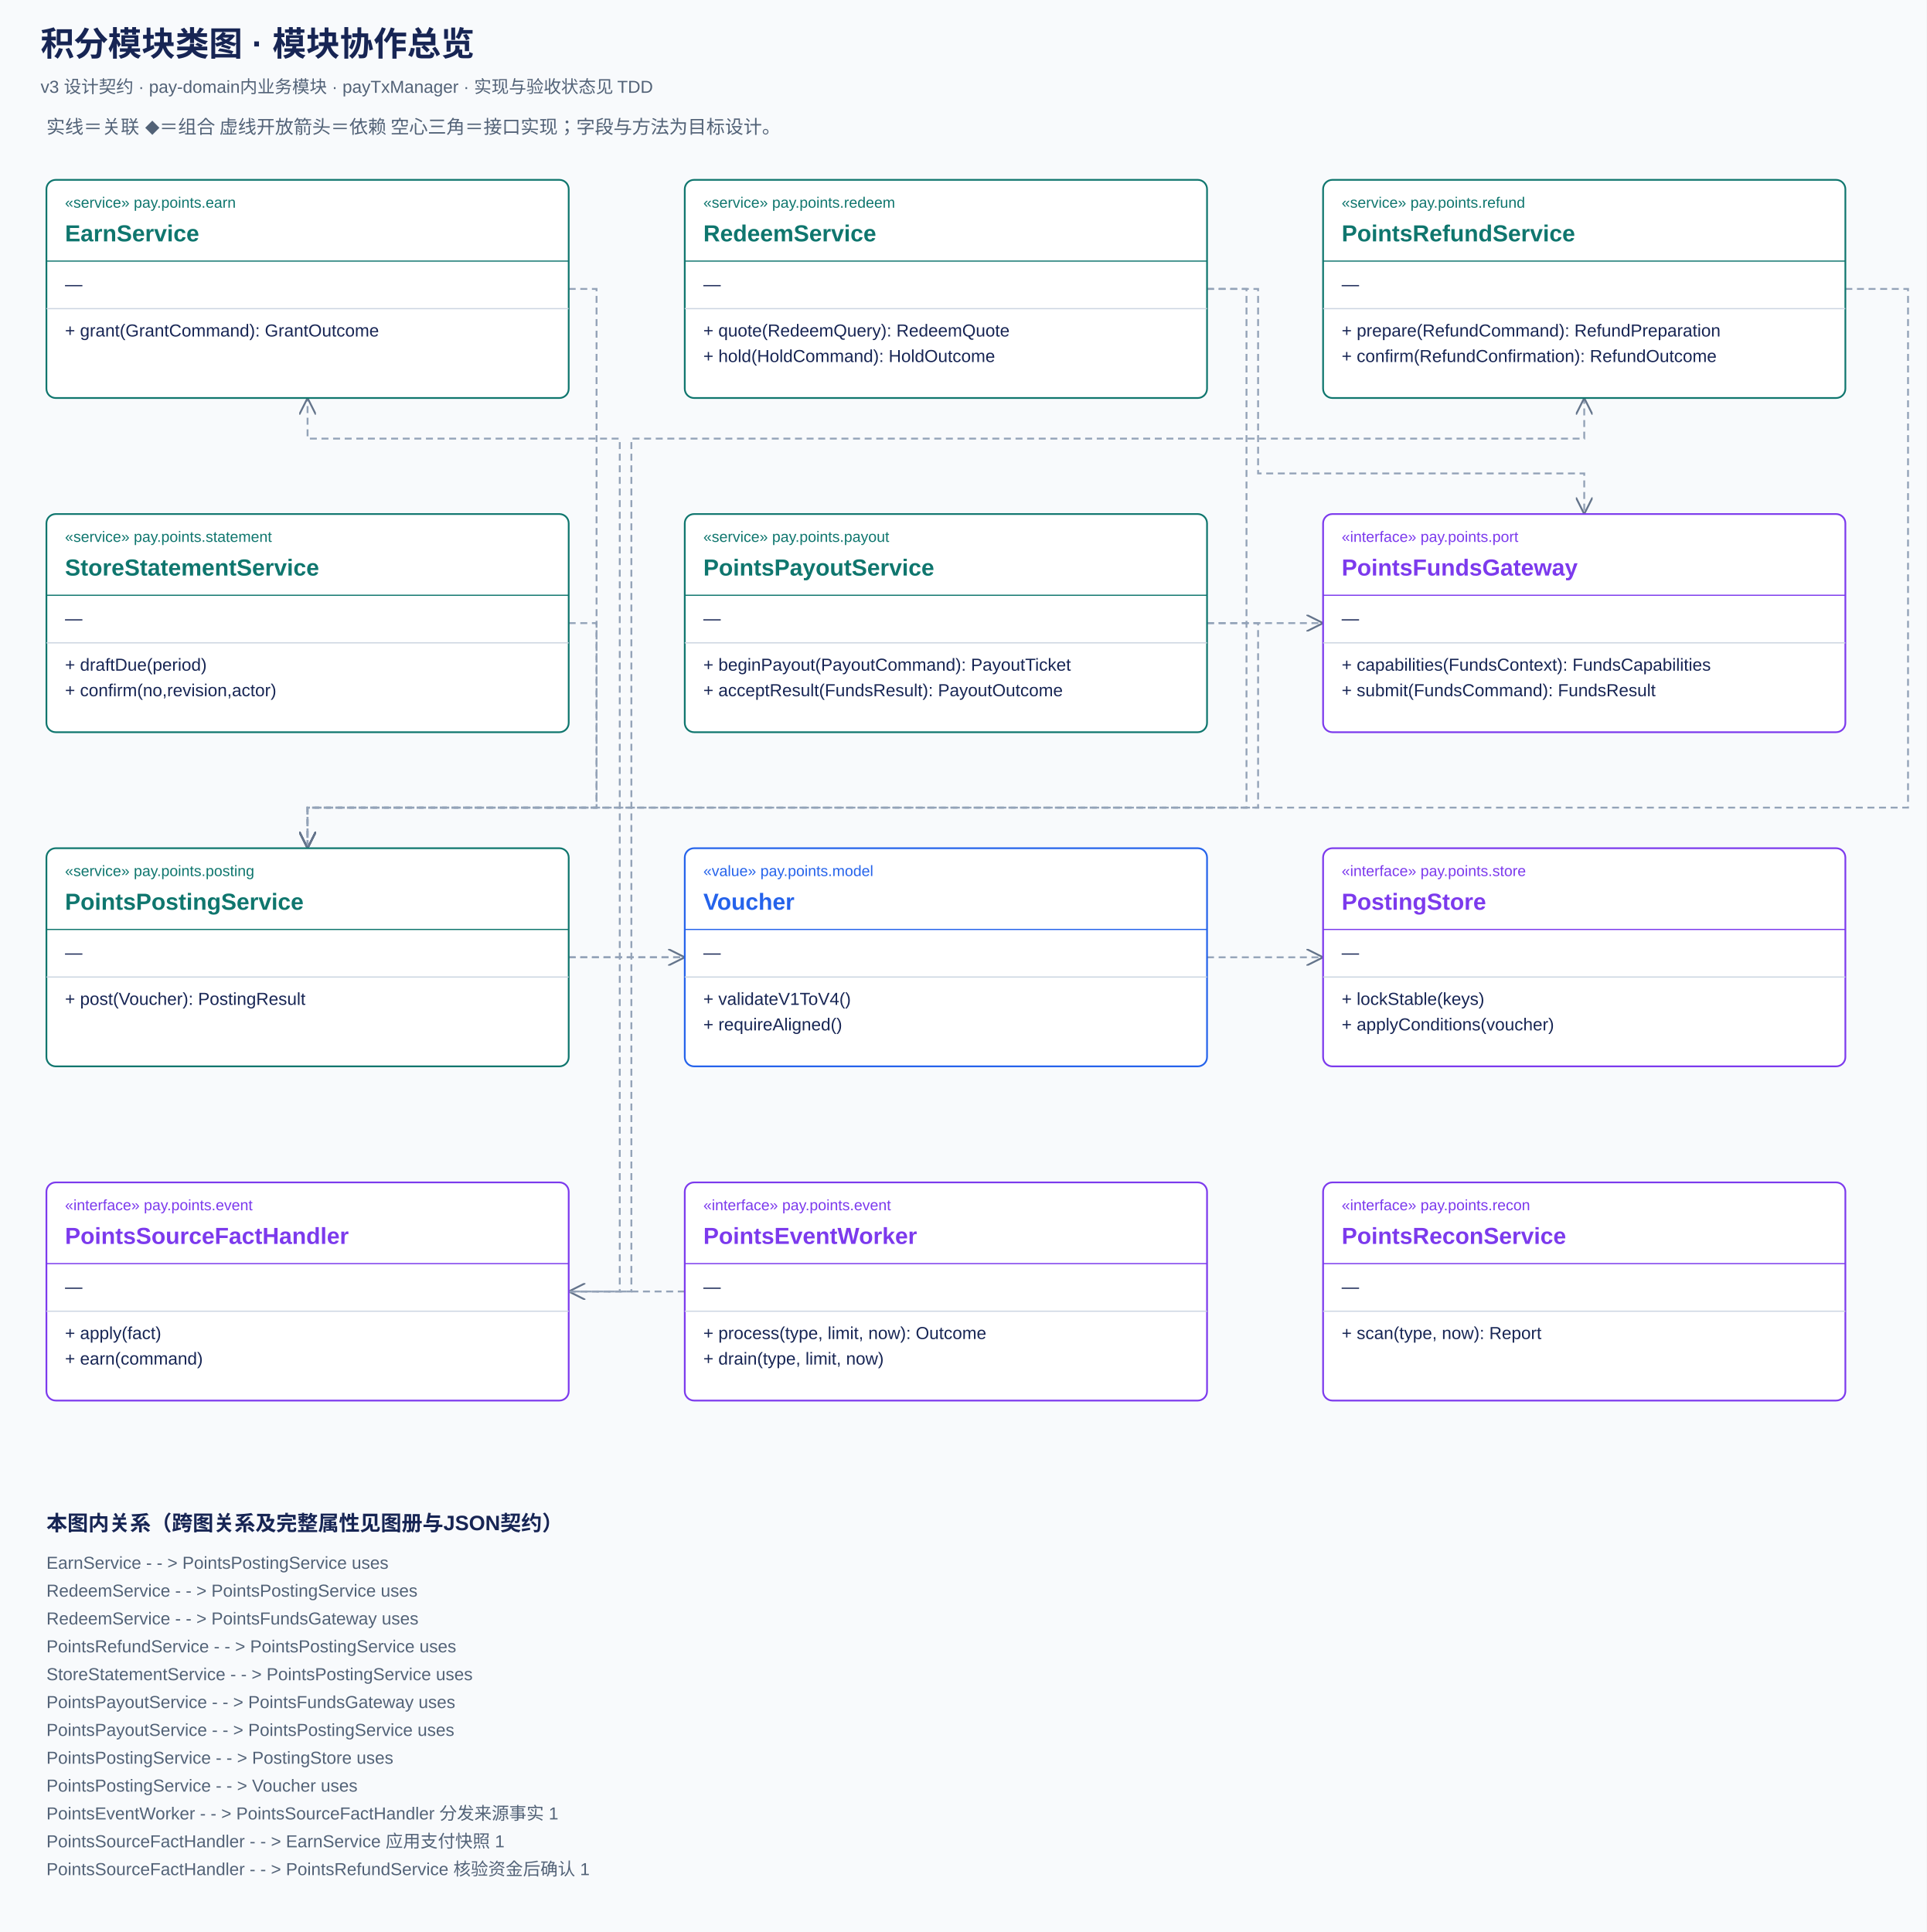
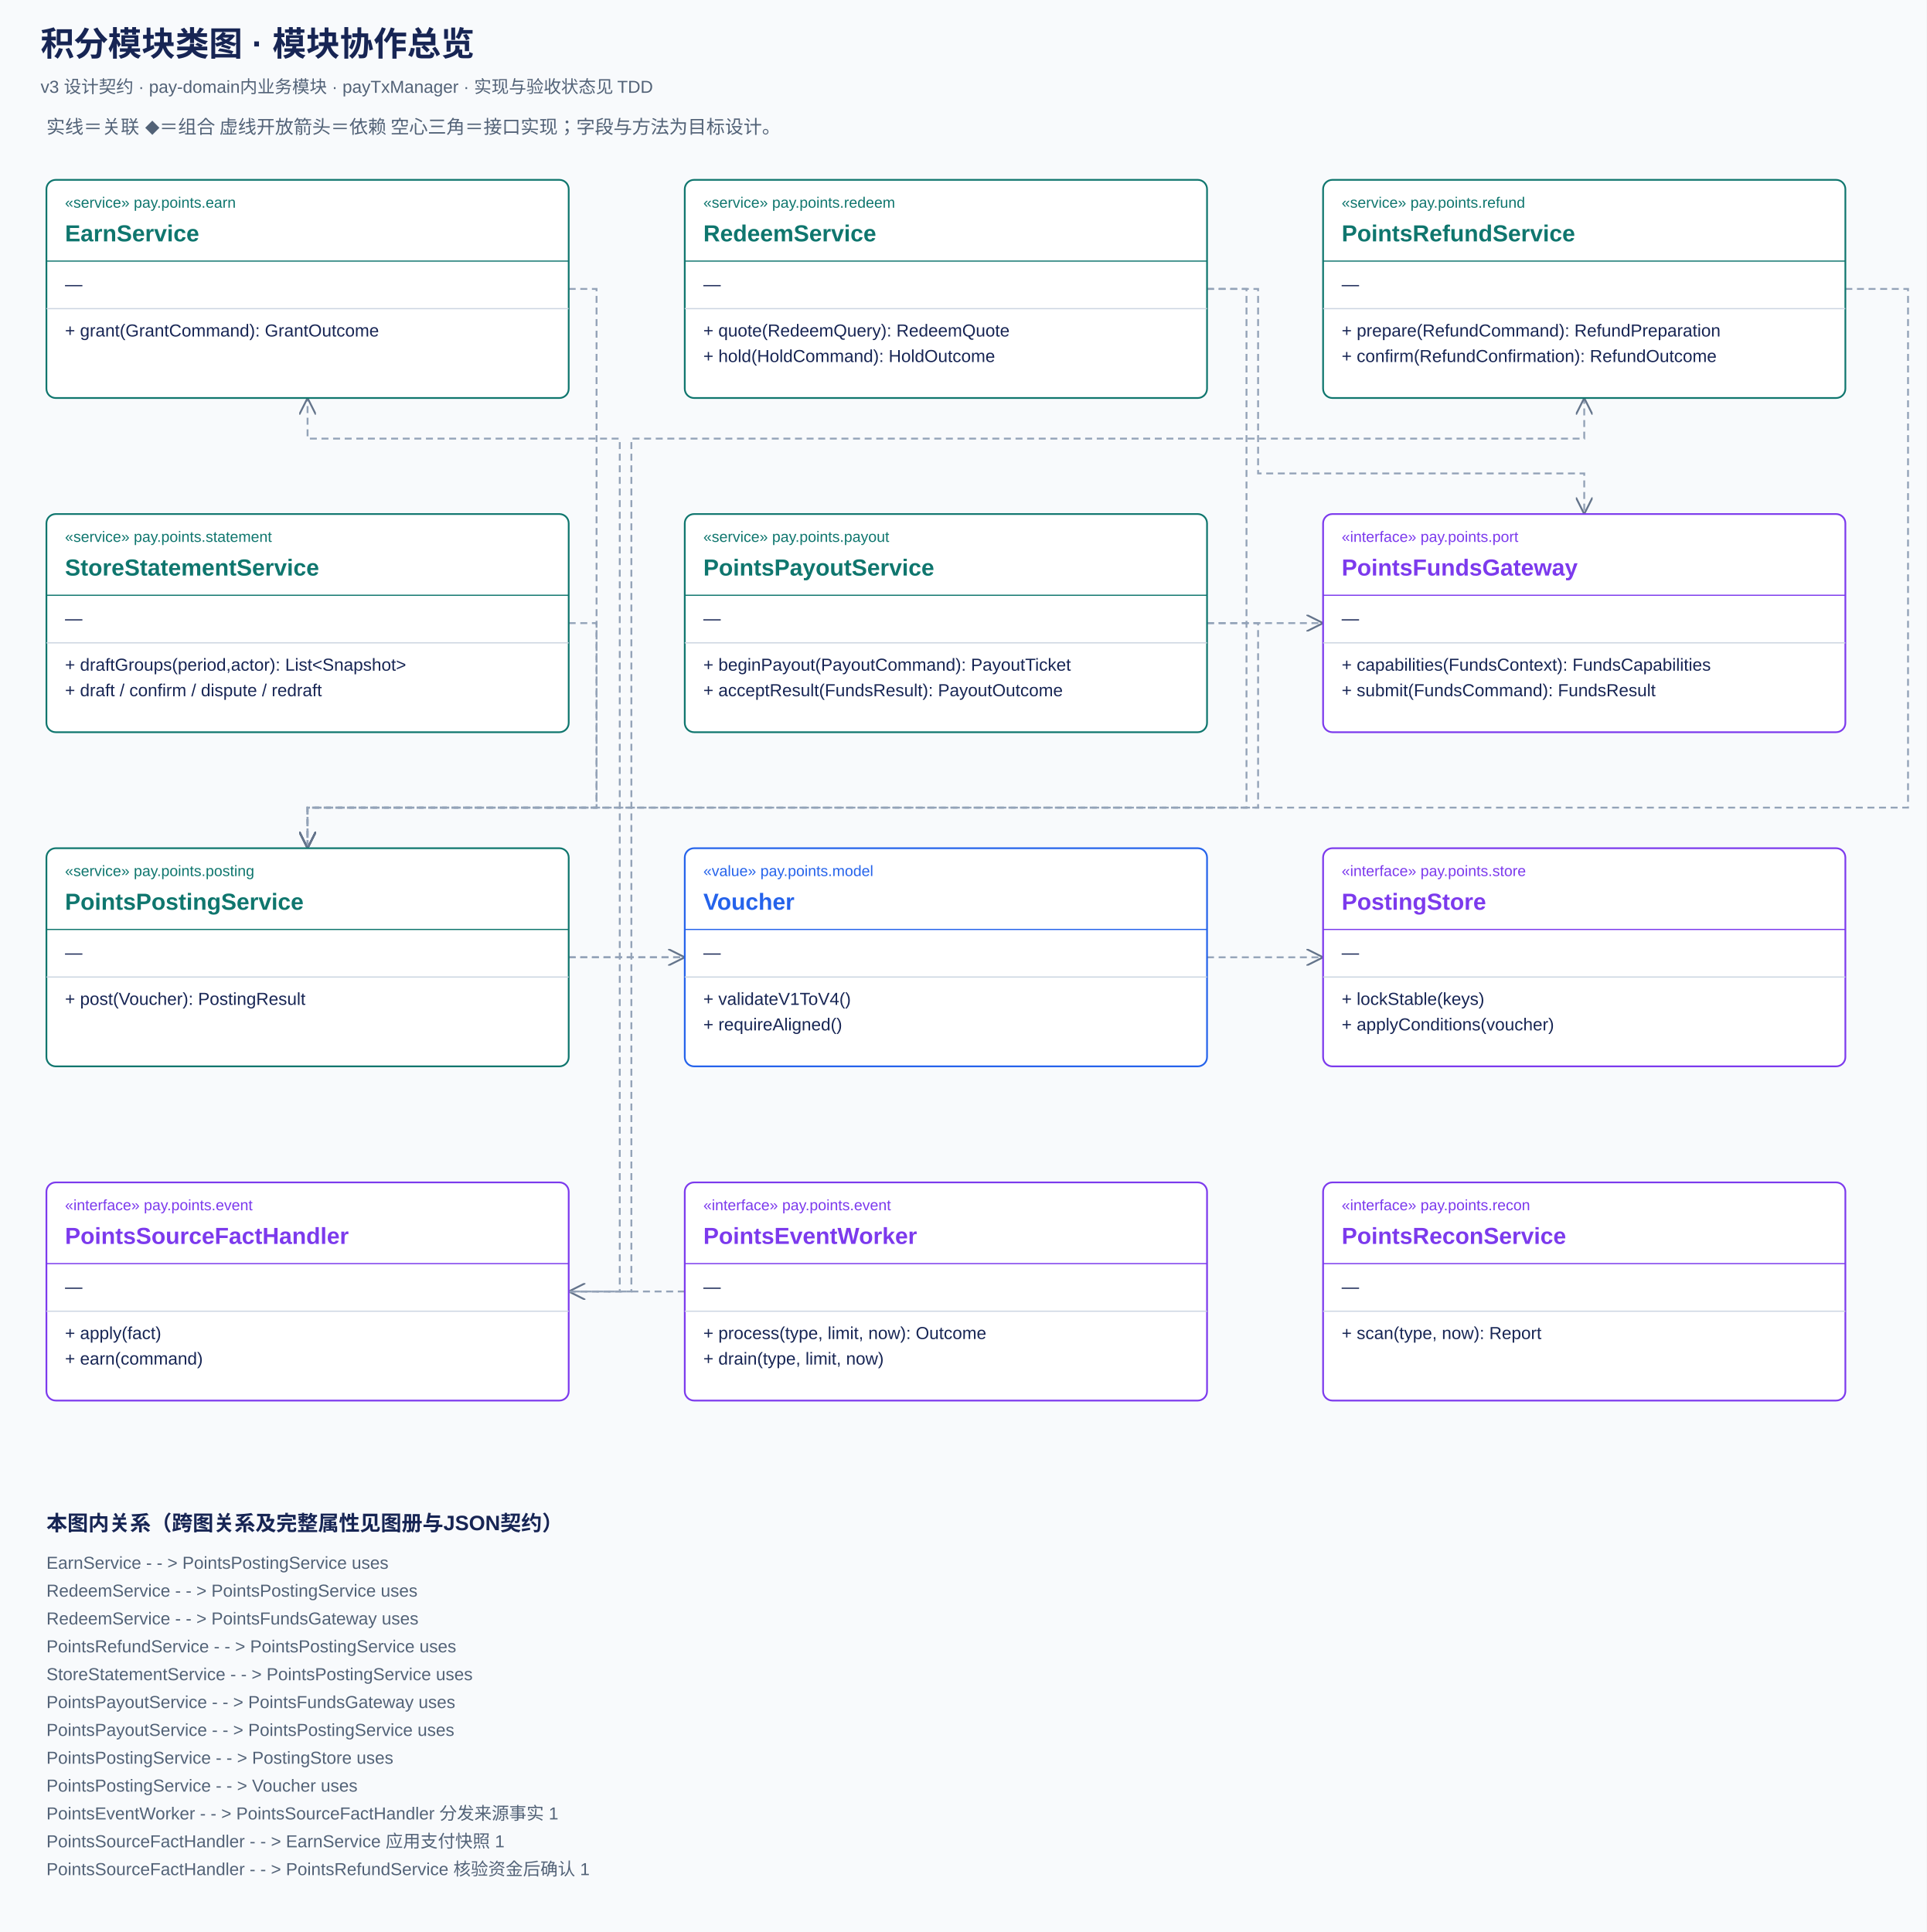
<svg xmlns="http://www.w3.org/2000/svg" width="1660" height="1665" viewBox="0 0 1660 1665">
  <defs>
    <marker id="point" markerWidth="9" markerHeight="8" refX="8" refY="4" orient="auto">
      <path d="M0 0L8 4L0 8" fill="#2563eb" />
    </marker>
    <marker id="money" markerWidth="9" markerHeight="8" refX="8" refY="4" orient="auto">
      <path d="M0 0L8 4L0 8" fill="#c2410c" />
    </marker>
    <marker id="dep" markerWidth="10" markerHeight="9" refX="9" refY="4.5" orient="auto">
      <path d="M0 0L9 4.5L0 9" fill="none" stroke="#64748b" />
    </marker>
    <marker id="real" markerWidth="13" markerHeight="12" refX="12" refY="6" orient="auto">
      <path d="M0 0L12 6L0 12Z" fill="white" stroke="#475569" />
    </marker>
    <marker id="diamond" markerWidth="15" markerHeight="10" refX="14" refY="5" orient="auto-start-reverse">
      <path d="M0 5L7 0L14 5L7 10Z" fill="#475569" />
    </marker>
  </defs>
  <rect width="1660" height="1665" fill="#f8fafc" />
  <text x="35" y="48" font-family="PingFang SC,Microsoft YaHei,Arial,sans-serif" font-size="29" fill="#172554" font-weight="650" text-anchor="start">积分模块类图 · 模块协作总览</text>
  <text x="35" y="80" font-family="PingFang SC,Microsoft YaHei,Arial,sans-serif" font-size="15" fill="#526277" font-weight="400" text-anchor="start">v3 设计契约 · pay-domain内业务模块 · payTxManager · 实现与验收状态见 TDD</text>
  <text x="40" y="115" font-family="PingFang SC,Microsoft YaHei,Arial,sans-serif" font-size="16" fill="#526277" font-weight="400" text-anchor="start">实线＝关联  ◆＝组合  虚线开放箭头＝依赖  空心三角＝接口实现；字段与方法为目标设计。</text>
  <path d="M490,249.0 L514,249.0 L514,696 L265.0,696 L265.0,731" fill="none" stroke="#94a3b8" stroke-width="1.6" stroke-dasharray="6 4" marker-end="url(#dep)" />
  <path d="M1040,249.0 L1074,249.0 L1074,696 L265.0,696 L265.0,731" fill="none" stroke="#94a3b8" stroke-width="1.6" stroke-dasharray="6 4" marker-end="url(#dep)" />
  <path d="M1040,249.0 L1084,249.0 L1084,408 L1365.0,408 L1365.0,443" fill="none" stroke="#94a3b8" stroke-width="1.6" stroke-dasharray="6 4" marker-end="url(#dep)" />
  <path d="M1590,249.0 L1644,249.0 L1644,696 L265.0,696 L265.0,731" fill="none" stroke="#94a3b8" stroke-width="1.6" stroke-dasharray="6 4" marker-end="url(#dep)" />
  <path d="M490,537.0 L514,537.0 L514,696 L265.0,696 L265.0,731" fill="none" stroke="#94a3b8" stroke-width="1.6" stroke-dasharray="6 4" marker-end="url(#dep)" />
  <path d="M1040,537.0 L1140,537.0" fill="none" stroke="#94a3b8" stroke-width="1.6" stroke-dasharray="6 4" marker-end="url(#dep)" />
  <path d="M1040,537.0 L1084,537.0 L1084,696 L265.0,696 L265.0,731" fill="none" stroke="#94a3b8" stroke-width="1.6" stroke-dasharray="6 4" marker-end="url(#dep)" />
  <path d="M490,825.0 L1140,825.0" fill="none" stroke="#94a3b8" stroke-width="1.6" stroke-dasharray="6 4" marker-end="url(#dep)" />
  <path d="M490,825.0 L590,825.0" fill="none" stroke="#94a3b8" stroke-width="1.6" stroke-dasharray="6 4" marker-end="url(#dep)" />
  <path d="M590,1113.0 L490,1113.0" fill="none" stroke="#94a3b8" stroke-width="1.6" stroke-dasharray="6 4" marker-end="url(#dep)" />
  <path d="M490,1113.0 L534,1113.0 L534,378 L265.0,378 L265.0,343" fill="none" stroke="#94a3b8" stroke-width="1.6" stroke-dasharray="6 4" marker-end="url(#dep)" />
  <path d="M490,1113.0 L544,1113.0 L544,378 L1365.0,378 L1365.0,343" fill="none" stroke="#94a3b8" stroke-width="1.6" stroke-dasharray="6 4" marker-end="url(#dep)" />
  <rect x="40" y="155" width="450" height="188" rx="8" fill="white" stroke="#0f766e" stroke-width="1.5" />
  <text x="56" y="179" font-family="PingFang SC,Microsoft YaHei,Arial,sans-serif" font-size="13" fill="#0f766e" font-weight="400" text-anchor="start">«service»  pay.points.earn</text>
  <text x="56" y="208" font-family="PingFang SC,Microsoft YaHei,Arial,sans-serif" font-size="20" fill="#0f766e" font-weight="650" text-anchor="start">EarnService</text>
  <path d="M40 225H490" stroke="#0f766e" stroke-width="1" />
  <text x="56" y="250" font-family="PingFang SC,Microsoft YaHei,Arial,sans-serif" font-size="15" fill="#172554" font-weight="400" text-anchor="start">—</text>
  <path d="M40 266H490" stroke="#cbd5e1" />
  <text x="56" y="290" font-family="PingFang SC,Microsoft YaHei,Arial,sans-serif" font-size="15" fill="#172554" font-weight="400" text-anchor="start">+ grant(GrantCommand): GrantOutcome</text>
  <rect x="590" y="155" width="450" height="188" rx="8" fill="white" stroke="#0f766e" stroke-width="1.5" />
  <text x="606" y="179" font-family="PingFang SC,Microsoft YaHei,Arial,sans-serif" font-size="13" fill="#0f766e" font-weight="400" text-anchor="start">«service»  pay.points.redeem</text>
  <text x="606" y="208" font-family="PingFang SC,Microsoft YaHei,Arial,sans-serif" font-size="20" fill="#0f766e" font-weight="650" text-anchor="start">RedeemService</text>
  <path d="M590 225H1040" stroke="#0f766e" stroke-width="1" />
  <text x="606" y="250" font-family="PingFang SC,Microsoft YaHei,Arial,sans-serif" font-size="15" fill="#172554" font-weight="400" text-anchor="start">—</text>
  <path d="M590 266H1040" stroke="#cbd5e1" />
  <text x="606" y="290" font-family="PingFang SC,Microsoft YaHei,Arial,sans-serif" font-size="15" fill="#172554" font-weight="400" text-anchor="start">+ quote(RedeemQuery): RedeemQuote</text>
  <text x="606" y="312" font-family="PingFang SC,Microsoft YaHei,Arial,sans-serif" font-size="15" fill="#172554" font-weight="400" text-anchor="start">+ hold(HoldCommand): HoldOutcome</text>
  <rect x="1140" y="155" width="450" height="188" rx="8" fill="white" stroke="#0f766e" stroke-width="1.5" />
  <text x="1156" y="179" font-family="PingFang SC,Microsoft YaHei,Arial,sans-serif" font-size="13" fill="#0f766e" font-weight="400" text-anchor="start">«service»  pay.points.refund</text>
  <text x="1156" y="208" font-family="PingFang SC,Microsoft YaHei,Arial,sans-serif" font-size="20" fill="#0f766e" font-weight="650" text-anchor="start">PointsRefundService</text>
  <path d="M1140 225H1590" stroke="#0f766e" stroke-width="1" />
  <text x="1156" y="250" font-family="PingFang SC,Microsoft YaHei,Arial,sans-serif" font-size="15" fill="#172554" font-weight="400" text-anchor="start">—</text>
  <path d="M1140 266H1590" stroke="#cbd5e1" />
  <text x="1156" y="290" font-family="PingFang SC,Microsoft YaHei,Arial,sans-serif" font-size="15" fill="#172554" font-weight="400" text-anchor="start">+ prepare(RefundCommand): RefundPreparation</text>
  <text x="1156" y="312" font-family="PingFang SC,Microsoft YaHei,Arial,sans-serif" font-size="15" fill="#172554" font-weight="400" text-anchor="start">+ confirm(RefundConfirmation): RefundOutcome</text>
  <rect x="40" y="443" width="450" height="188" rx="8" fill="white" stroke="#0f766e" stroke-width="1.5" />
  <text x="56" y="467" font-family="PingFang SC,Microsoft YaHei,Arial,sans-serif" font-size="13" fill="#0f766e" font-weight="400" text-anchor="start">«service»  pay.points.statement</text>
  <text x="56" y="496" font-family="PingFang SC,Microsoft YaHei,Arial,sans-serif" font-size="20" fill="#0f766e" font-weight="650" text-anchor="start">StoreStatementService</text>
  <path d="M40 513H490" stroke="#0f766e" stroke-width="1" />
  <text x="56" y="538" font-family="PingFang SC,Microsoft YaHei,Arial,sans-serif" font-size="15" fill="#172554" font-weight="400" text-anchor="start">—</text>
  <path d="M40 554H490" stroke="#cbd5e1" />
-   <text x="56" y="578" font-family="PingFang SC,Microsoft YaHei,Arial,sans-serif" font-size="15" fill="#172554" font-weight="400" text-anchor="start">+ draftDue(period)</text>
-   <text x="56" y="600" font-family="PingFang SC,Microsoft YaHei,Arial,sans-serif" font-size="15" fill="#172554" font-weight="400" text-anchor="start">+ confirm(no,revision,actor)</text>
+   <text x="56" y="578" font-family="PingFang SC,Microsoft YaHei,Arial,sans-serif" font-size="15" fill="#172554" font-weight="400" text-anchor="start">+ draftGroups(period,actor): List&lt;Snapshot&gt;</text>
+   <text x="56" y="600" font-family="PingFang SC,Microsoft YaHei,Arial,sans-serif" font-size="15" fill="#172554" font-weight="400" text-anchor="start">+ draft / confirm / dispute / redraft</text>
  <rect x="590" y="443" width="450" height="188" rx="8" fill="white" stroke="#0f766e" stroke-width="1.5" />
  <text x="606" y="467" font-family="PingFang SC,Microsoft YaHei,Arial,sans-serif" font-size="13" fill="#0f766e" font-weight="400" text-anchor="start">«service»  pay.points.payout</text>
  <text x="606" y="496" font-family="PingFang SC,Microsoft YaHei,Arial,sans-serif" font-size="20" fill="#0f766e" font-weight="650" text-anchor="start">PointsPayoutService</text>
  <path d="M590 513H1040" stroke="#0f766e" stroke-width="1" />
  <text x="606" y="538" font-family="PingFang SC,Microsoft YaHei,Arial,sans-serif" font-size="15" fill="#172554" font-weight="400" text-anchor="start">—</text>
  <path d="M590 554H1040" stroke="#cbd5e1" />
  <text x="606" y="578" font-family="PingFang SC,Microsoft YaHei,Arial,sans-serif" font-size="15" fill="#172554" font-weight="400" text-anchor="start">+ beginPayout(PayoutCommand): PayoutTicket</text>
  <text x="606" y="600" font-family="PingFang SC,Microsoft YaHei,Arial,sans-serif" font-size="15" fill="#172554" font-weight="400" text-anchor="start">+ acceptResult(FundsResult): PayoutOutcome</text>
  <rect x="1140" y="443" width="450" height="188" rx="8" fill="white" stroke="#7c3aed" stroke-width="1.5" />
  <text x="1156" y="467" font-family="PingFang SC,Microsoft YaHei,Arial,sans-serif" font-size="13" fill="#7c3aed" font-weight="400" text-anchor="start">«interface»  pay.points.port</text>
  <text x="1156" y="496" font-family="PingFang SC,Microsoft YaHei,Arial,sans-serif" font-size="20" fill="#7c3aed" font-weight="650" text-anchor="start">PointsFundsGateway</text>
  <path d="M1140 513H1590" stroke="#7c3aed" stroke-width="1" />
  <text x="1156" y="538" font-family="PingFang SC,Microsoft YaHei,Arial,sans-serif" font-size="15" fill="#172554" font-weight="400" text-anchor="start">—</text>
  <path d="M1140 554H1590" stroke="#cbd5e1" />
  <text x="1156" y="578" font-family="PingFang SC,Microsoft YaHei,Arial,sans-serif" font-size="15" fill="#172554" font-weight="400" text-anchor="start">+ capabilities(FundsContext): FundsCapabilities</text>
  <text x="1156" y="600" font-family="PingFang SC,Microsoft YaHei,Arial,sans-serif" font-size="15" fill="#172554" font-weight="400" text-anchor="start">+ submit(FundsCommand): FundsResult</text>
  <rect x="40" y="731" width="450" height="188" rx="8" fill="white" stroke="#0f766e" stroke-width="1.5" />
  <text x="56" y="755" font-family="PingFang SC,Microsoft YaHei,Arial,sans-serif" font-size="13" fill="#0f766e" font-weight="400" text-anchor="start">«service»  pay.points.posting</text>
  <text x="56" y="784" font-family="PingFang SC,Microsoft YaHei,Arial,sans-serif" font-size="20" fill="#0f766e" font-weight="650" text-anchor="start">PointsPostingService</text>
  <path d="M40 801H490" stroke="#0f766e" stroke-width="1" />
  <text x="56" y="826" font-family="PingFang SC,Microsoft YaHei,Arial,sans-serif" font-size="15" fill="#172554" font-weight="400" text-anchor="start">—</text>
  <path d="M40 842H490" stroke="#cbd5e1" />
  <text x="56" y="866" font-family="PingFang SC,Microsoft YaHei,Arial,sans-serif" font-size="15" fill="#172554" font-weight="400" text-anchor="start">+ post(Voucher): PostingResult</text>
  <rect x="590" y="731" width="450" height="188" rx="8" fill="white" stroke="#2563eb" stroke-width="1.5" />
  <text x="606" y="755" font-family="PingFang SC,Microsoft YaHei,Arial,sans-serif" font-size="13" fill="#2563eb" font-weight="400" text-anchor="start">«value»  pay.points.model</text>
  <text x="606" y="784" font-family="PingFang SC,Microsoft YaHei,Arial,sans-serif" font-size="20" fill="#2563eb" font-weight="650" text-anchor="start">Voucher</text>
  <path d="M590 801H1040" stroke="#2563eb" stroke-width="1" />
  <text x="606" y="826" font-family="PingFang SC,Microsoft YaHei,Arial,sans-serif" font-size="15" fill="#172554" font-weight="400" text-anchor="start">—</text>
  <path d="M590 842H1040" stroke="#cbd5e1" />
  <text x="606" y="866" font-family="PingFang SC,Microsoft YaHei,Arial,sans-serif" font-size="15" fill="#172554" font-weight="400" text-anchor="start">+ validateV1ToV4()</text>
  <text x="606" y="888" font-family="PingFang SC,Microsoft YaHei,Arial,sans-serif" font-size="15" fill="#172554" font-weight="400" text-anchor="start">+ requireAligned()</text>
  <rect x="1140" y="731" width="450" height="188" rx="8" fill="white" stroke="#7c3aed" stroke-width="1.5" />
  <text x="1156" y="755" font-family="PingFang SC,Microsoft YaHei,Arial,sans-serif" font-size="13" fill="#7c3aed" font-weight="400" text-anchor="start">«interface»  pay.points.store</text>
  <text x="1156" y="784" font-family="PingFang SC,Microsoft YaHei,Arial,sans-serif" font-size="20" fill="#7c3aed" font-weight="650" text-anchor="start">PostingStore</text>
  <path d="M1140 801H1590" stroke="#7c3aed" stroke-width="1" />
  <text x="1156" y="826" font-family="PingFang SC,Microsoft YaHei,Arial,sans-serif" font-size="15" fill="#172554" font-weight="400" text-anchor="start">—</text>
  <path d="M1140 842H1590" stroke="#cbd5e1" />
  <text x="1156" y="866" font-family="PingFang SC,Microsoft YaHei,Arial,sans-serif" font-size="15" fill="#172554" font-weight="400" text-anchor="start">+ lockStable(keys)</text>
  <text x="1156" y="888" font-family="PingFang SC,Microsoft YaHei,Arial,sans-serif" font-size="15" fill="#172554" font-weight="400" text-anchor="start">+ applyConditions(voucher)</text>
  <rect x="40" y="1019" width="450" height="188" rx="8" fill="white" stroke="#7c3aed" stroke-width="1.5" />
  <text x="56" y="1043" font-family="PingFang SC,Microsoft YaHei,Arial,sans-serif" font-size="13" fill="#7c3aed" font-weight="400" text-anchor="start">«interface»  pay.points.event</text>
  <text x="56" y="1072" font-family="PingFang SC,Microsoft YaHei,Arial,sans-serif" font-size="20" fill="#7c3aed" font-weight="650" text-anchor="start">PointsSourceFactHandler</text>
  <path d="M40 1089H490" stroke="#7c3aed" stroke-width="1" />
  <text x="56" y="1114" font-family="PingFang SC,Microsoft YaHei,Arial,sans-serif" font-size="15" fill="#172554" font-weight="400" text-anchor="start">—</text>
  <path d="M40 1130H490" stroke="#cbd5e1" />
  <text x="56" y="1154" font-family="PingFang SC,Microsoft YaHei,Arial,sans-serif" font-size="15" fill="#172554" font-weight="400" text-anchor="start">+ apply(fact)</text>
  <text x="56" y="1176" font-family="PingFang SC,Microsoft YaHei,Arial,sans-serif" font-size="15" fill="#172554" font-weight="400" text-anchor="start">+ earn(command)</text>
  <rect x="590" y="1019" width="450" height="188" rx="8" fill="white" stroke="#7c3aed" stroke-width="1.5" />
  <text x="606" y="1043" font-family="PingFang SC,Microsoft YaHei,Arial,sans-serif" font-size="13" fill="#7c3aed" font-weight="400" text-anchor="start">«interface»  pay.points.event</text>
  <text x="606" y="1072" font-family="PingFang SC,Microsoft YaHei,Arial,sans-serif" font-size="20" fill="#7c3aed" font-weight="650" text-anchor="start">PointsEventWorker</text>
  <path d="M590 1089H1040" stroke="#7c3aed" stroke-width="1" />
  <text x="606" y="1114" font-family="PingFang SC,Microsoft YaHei,Arial,sans-serif" font-size="15" fill="#172554" font-weight="400" text-anchor="start">—</text>
  <path d="M590 1130H1040" stroke="#cbd5e1" />
  <text x="606" y="1154" font-family="PingFang SC,Microsoft YaHei,Arial,sans-serif" font-size="15" fill="#172554" font-weight="400" text-anchor="start">+ process(type, limit, now): Outcome</text>
  <text x="606" y="1176" font-family="PingFang SC,Microsoft YaHei,Arial,sans-serif" font-size="15" fill="#172554" font-weight="400" text-anchor="start">+ drain(type, limit, now)</text>
  <rect x="1140" y="1019" width="450" height="188" rx="8" fill="white" stroke="#7c3aed" stroke-width="1.5" />
  <text x="1156" y="1043" font-family="PingFang SC,Microsoft YaHei,Arial,sans-serif" font-size="13" fill="#7c3aed" font-weight="400" text-anchor="start">«interface»  pay.points.recon</text>
  <text x="1156" y="1072" font-family="PingFang SC,Microsoft YaHei,Arial,sans-serif" font-size="20" fill="#7c3aed" font-weight="650" text-anchor="start">PointsReconService</text>
  <path d="M1140 1089H1590" stroke="#7c3aed" stroke-width="1" />
  <text x="1156" y="1114" font-family="PingFang SC,Microsoft YaHei,Arial,sans-serif" font-size="15" fill="#172554" font-weight="400" text-anchor="start">—</text>
  <path d="M1140 1130H1590" stroke="#cbd5e1" />
  <text x="1156" y="1154" font-family="PingFang SC,Microsoft YaHei,Arial,sans-serif" font-size="15" fill="#172554" font-weight="400" text-anchor="start">+ scan(type, now): Report</text>
  <text x="40" y="1319" font-family="PingFang SC,Microsoft YaHei,Arial,sans-serif" font-size="18" fill="#172554" font-weight="650" text-anchor="start">本图内关系（跨图关系及完整属性见图册与JSON契约）</text>
  <text x="40" y="1352" font-family="PingFang SC,Microsoft YaHei,Arial,sans-serif" font-size="15" fill="#526277" font-weight="400" text-anchor="start">EarnService - - &gt; PointsPostingService   uses </text>
  <text x="40" y="1376" font-family="PingFang SC,Microsoft YaHei,Arial,sans-serif" font-size="15" fill="#526277" font-weight="400" text-anchor="start">RedeemService - - &gt; PointsPostingService   uses </text>
  <text x="40" y="1400" font-family="PingFang SC,Microsoft YaHei,Arial,sans-serif" font-size="15" fill="#526277" font-weight="400" text-anchor="start">RedeemService - - &gt; PointsFundsGateway   uses </text>
  <text x="40" y="1424" font-family="PingFang SC,Microsoft YaHei,Arial,sans-serif" font-size="15" fill="#526277" font-weight="400" text-anchor="start">PointsRefundService - - &gt; PointsPostingService   uses </text>
  <text x="40" y="1448" font-family="PingFang SC,Microsoft YaHei,Arial,sans-serif" font-size="15" fill="#526277" font-weight="400" text-anchor="start">StoreStatementService - - &gt; PointsPostingService   uses </text>
  <text x="40" y="1472" font-family="PingFang SC,Microsoft YaHei,Arial,sans-serif" font-size="15" fill="#526277" font-weight="400" text-anchor="start">PointsPayoutService - - &gt; PointsFundsGateway   uses </text>
  <text x="40" y="1496" font-family="PingFang SC,Microsoft YaHei,Arial,sans-serif" font-size="15" fill="#526277" font-weight="400" text-anchor="start">PointsPayoutService - - &gt; PointsPostingService   uses </text>
  <text x="40" y="1520" font-family="PingFang SC,Microsoft YaHei,Arial,sans-serif" font-size="15" fill="#526277" font-weight="400" text-anchor="start">PointsPostingService - - &gt; PostingStore   uses </text>
  <text x="40" y="1544" font-family="PingFang SC,Microsoft YaHei,Arial,sans-serif" font-size="15" fill="#526277" font-weight="400" text-anchor="start">PointsPostingService - - &gt; Voucher   uses </text>
  <text x="40" y="1568" font-family="PingFang SC,Microsoft YaHei,Arial,sans-serif" font-size="15" fill="#526277" font-weight="400" text-anchor="start">PointsEventWorker - - &gt; PointsSourceFactHandler   分发来源事实 1</text>
  <text x="40" y="1592" font-family="PingFang SC,Microsoft YaHei,Arial,sans-serif" font-size="15" fill="#526277" font-weight="400" text-anchor="start">PointsSourceFactHandler - - &gt; EarnService   应用支付快照 1</text>
  <text x="40" y="1616" font-family="PingFang SC,Microsoft YaHei,Arial,sans-serif" font-size="15" fill="#526277" font-weight="400" text-anchor="start">PointsSourceFactHandler - - &gt; PointsRefundService   核验资金后确认 1</text>
</svg>
